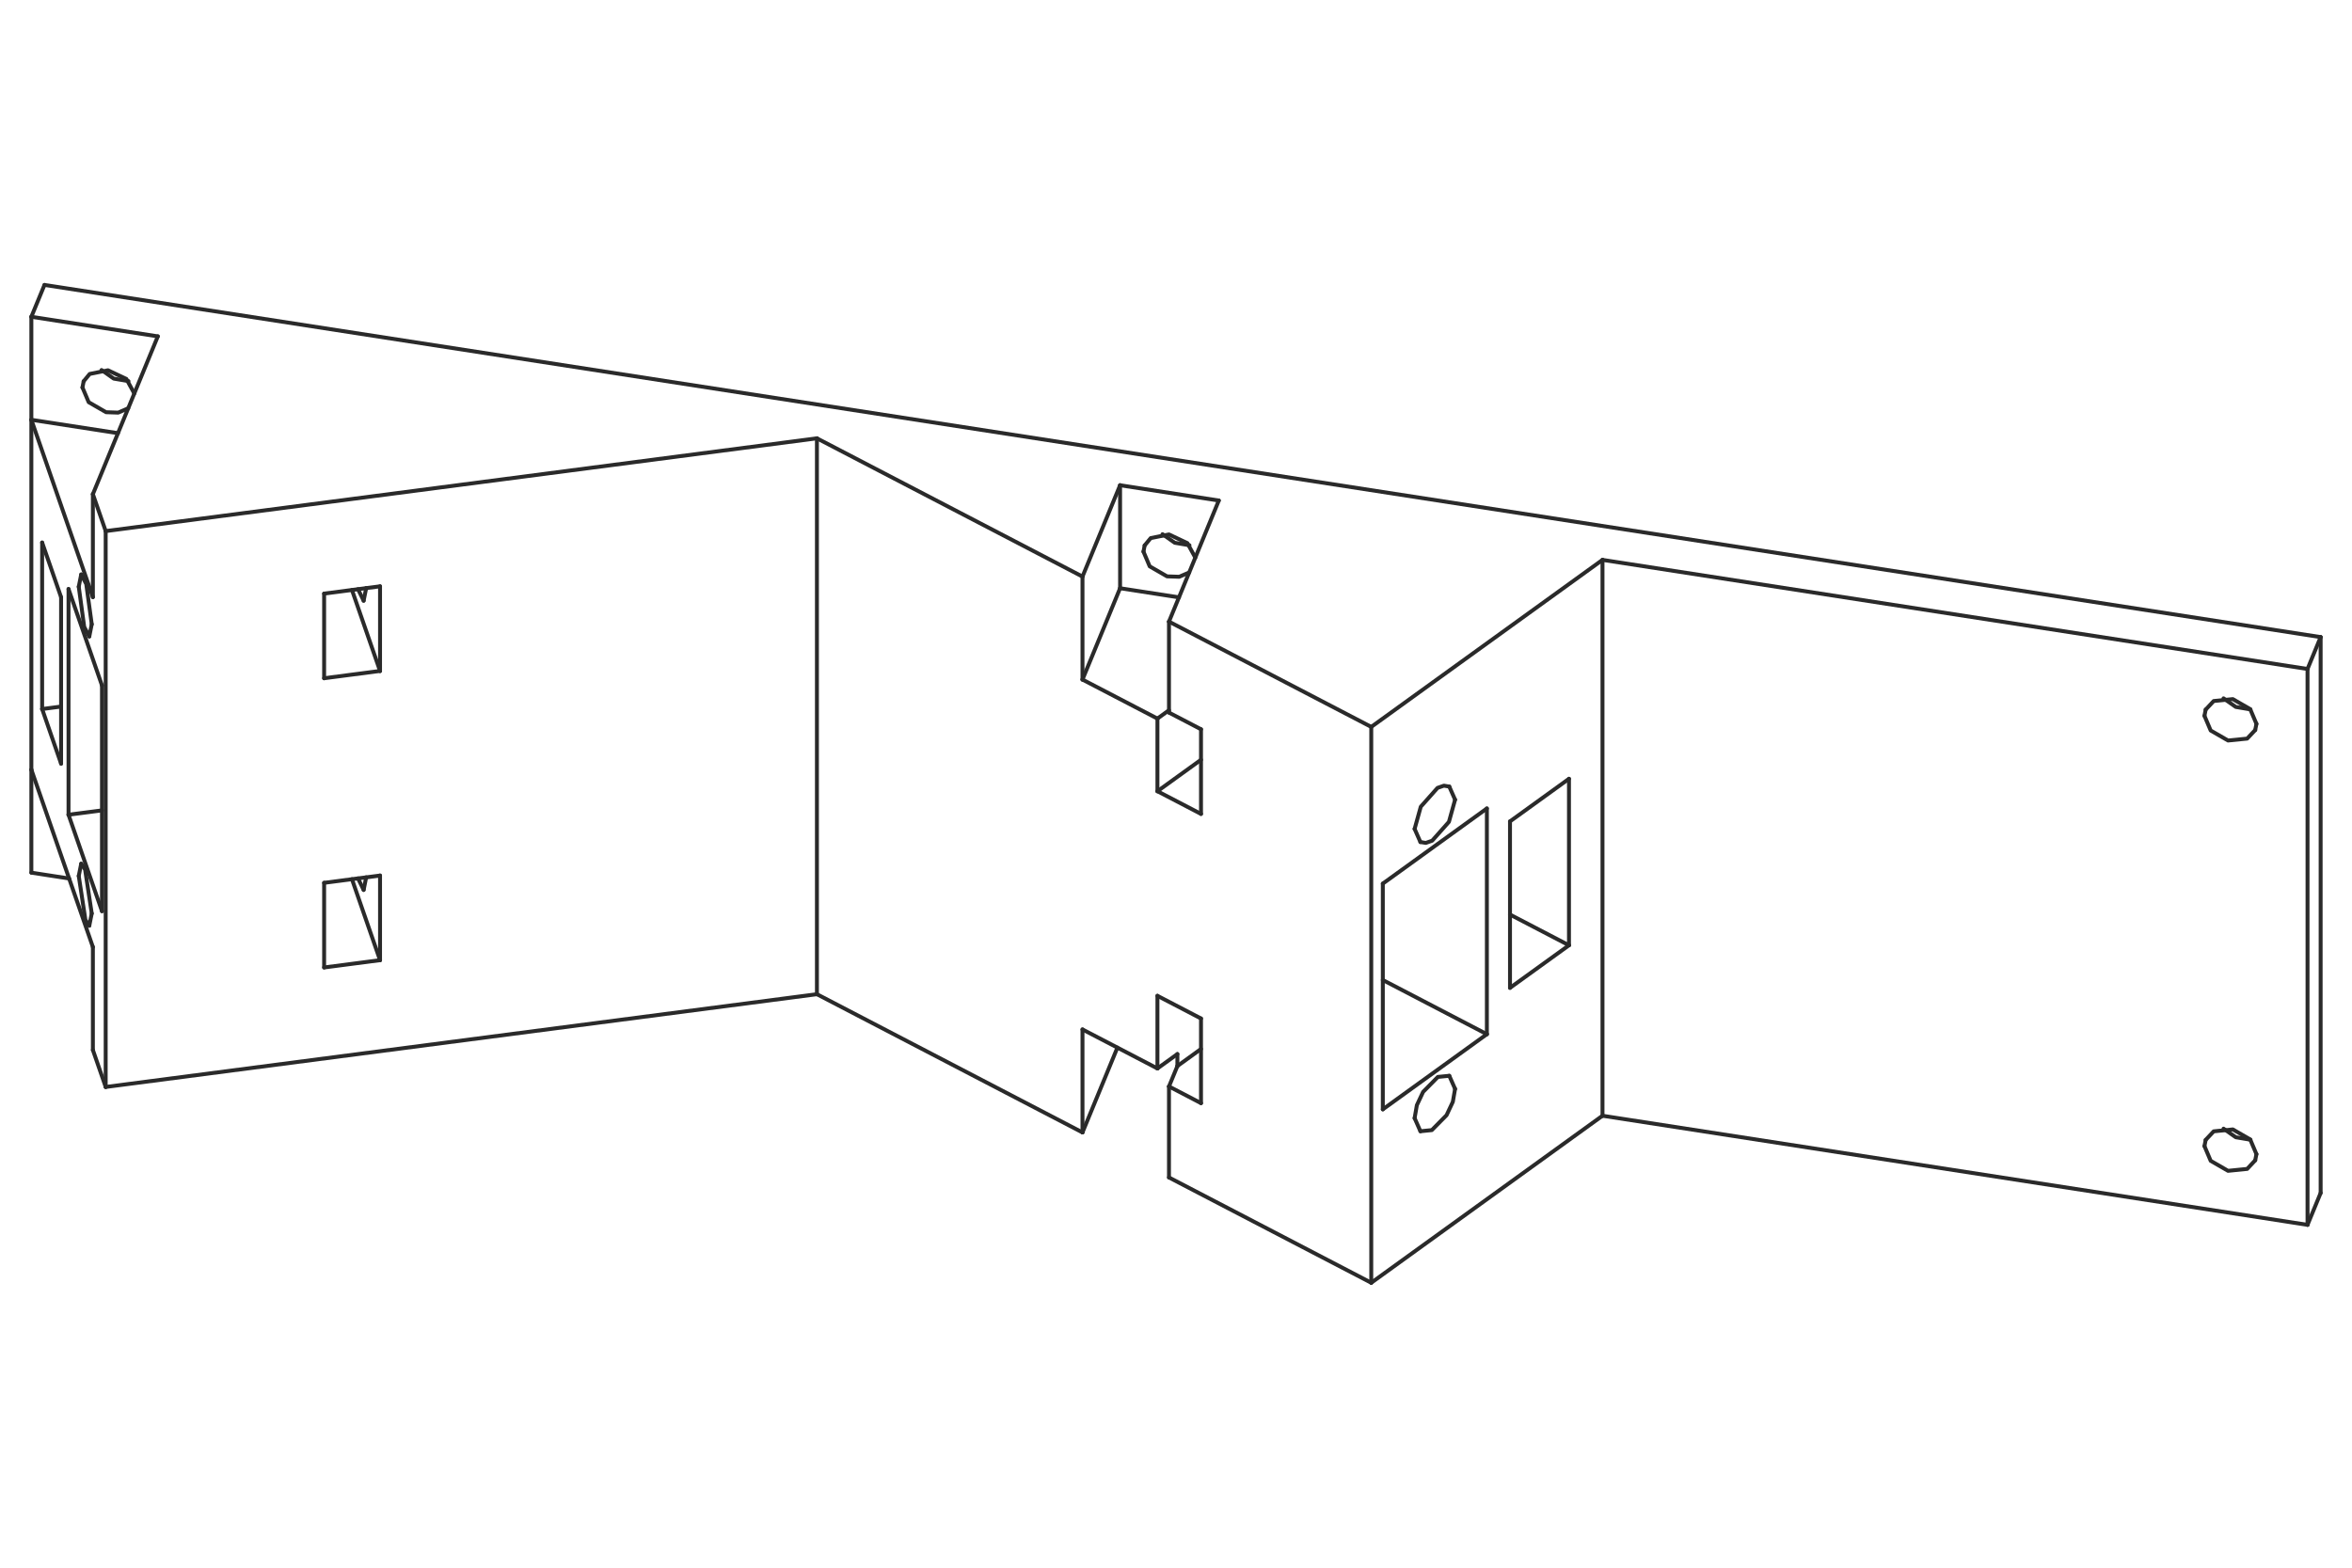
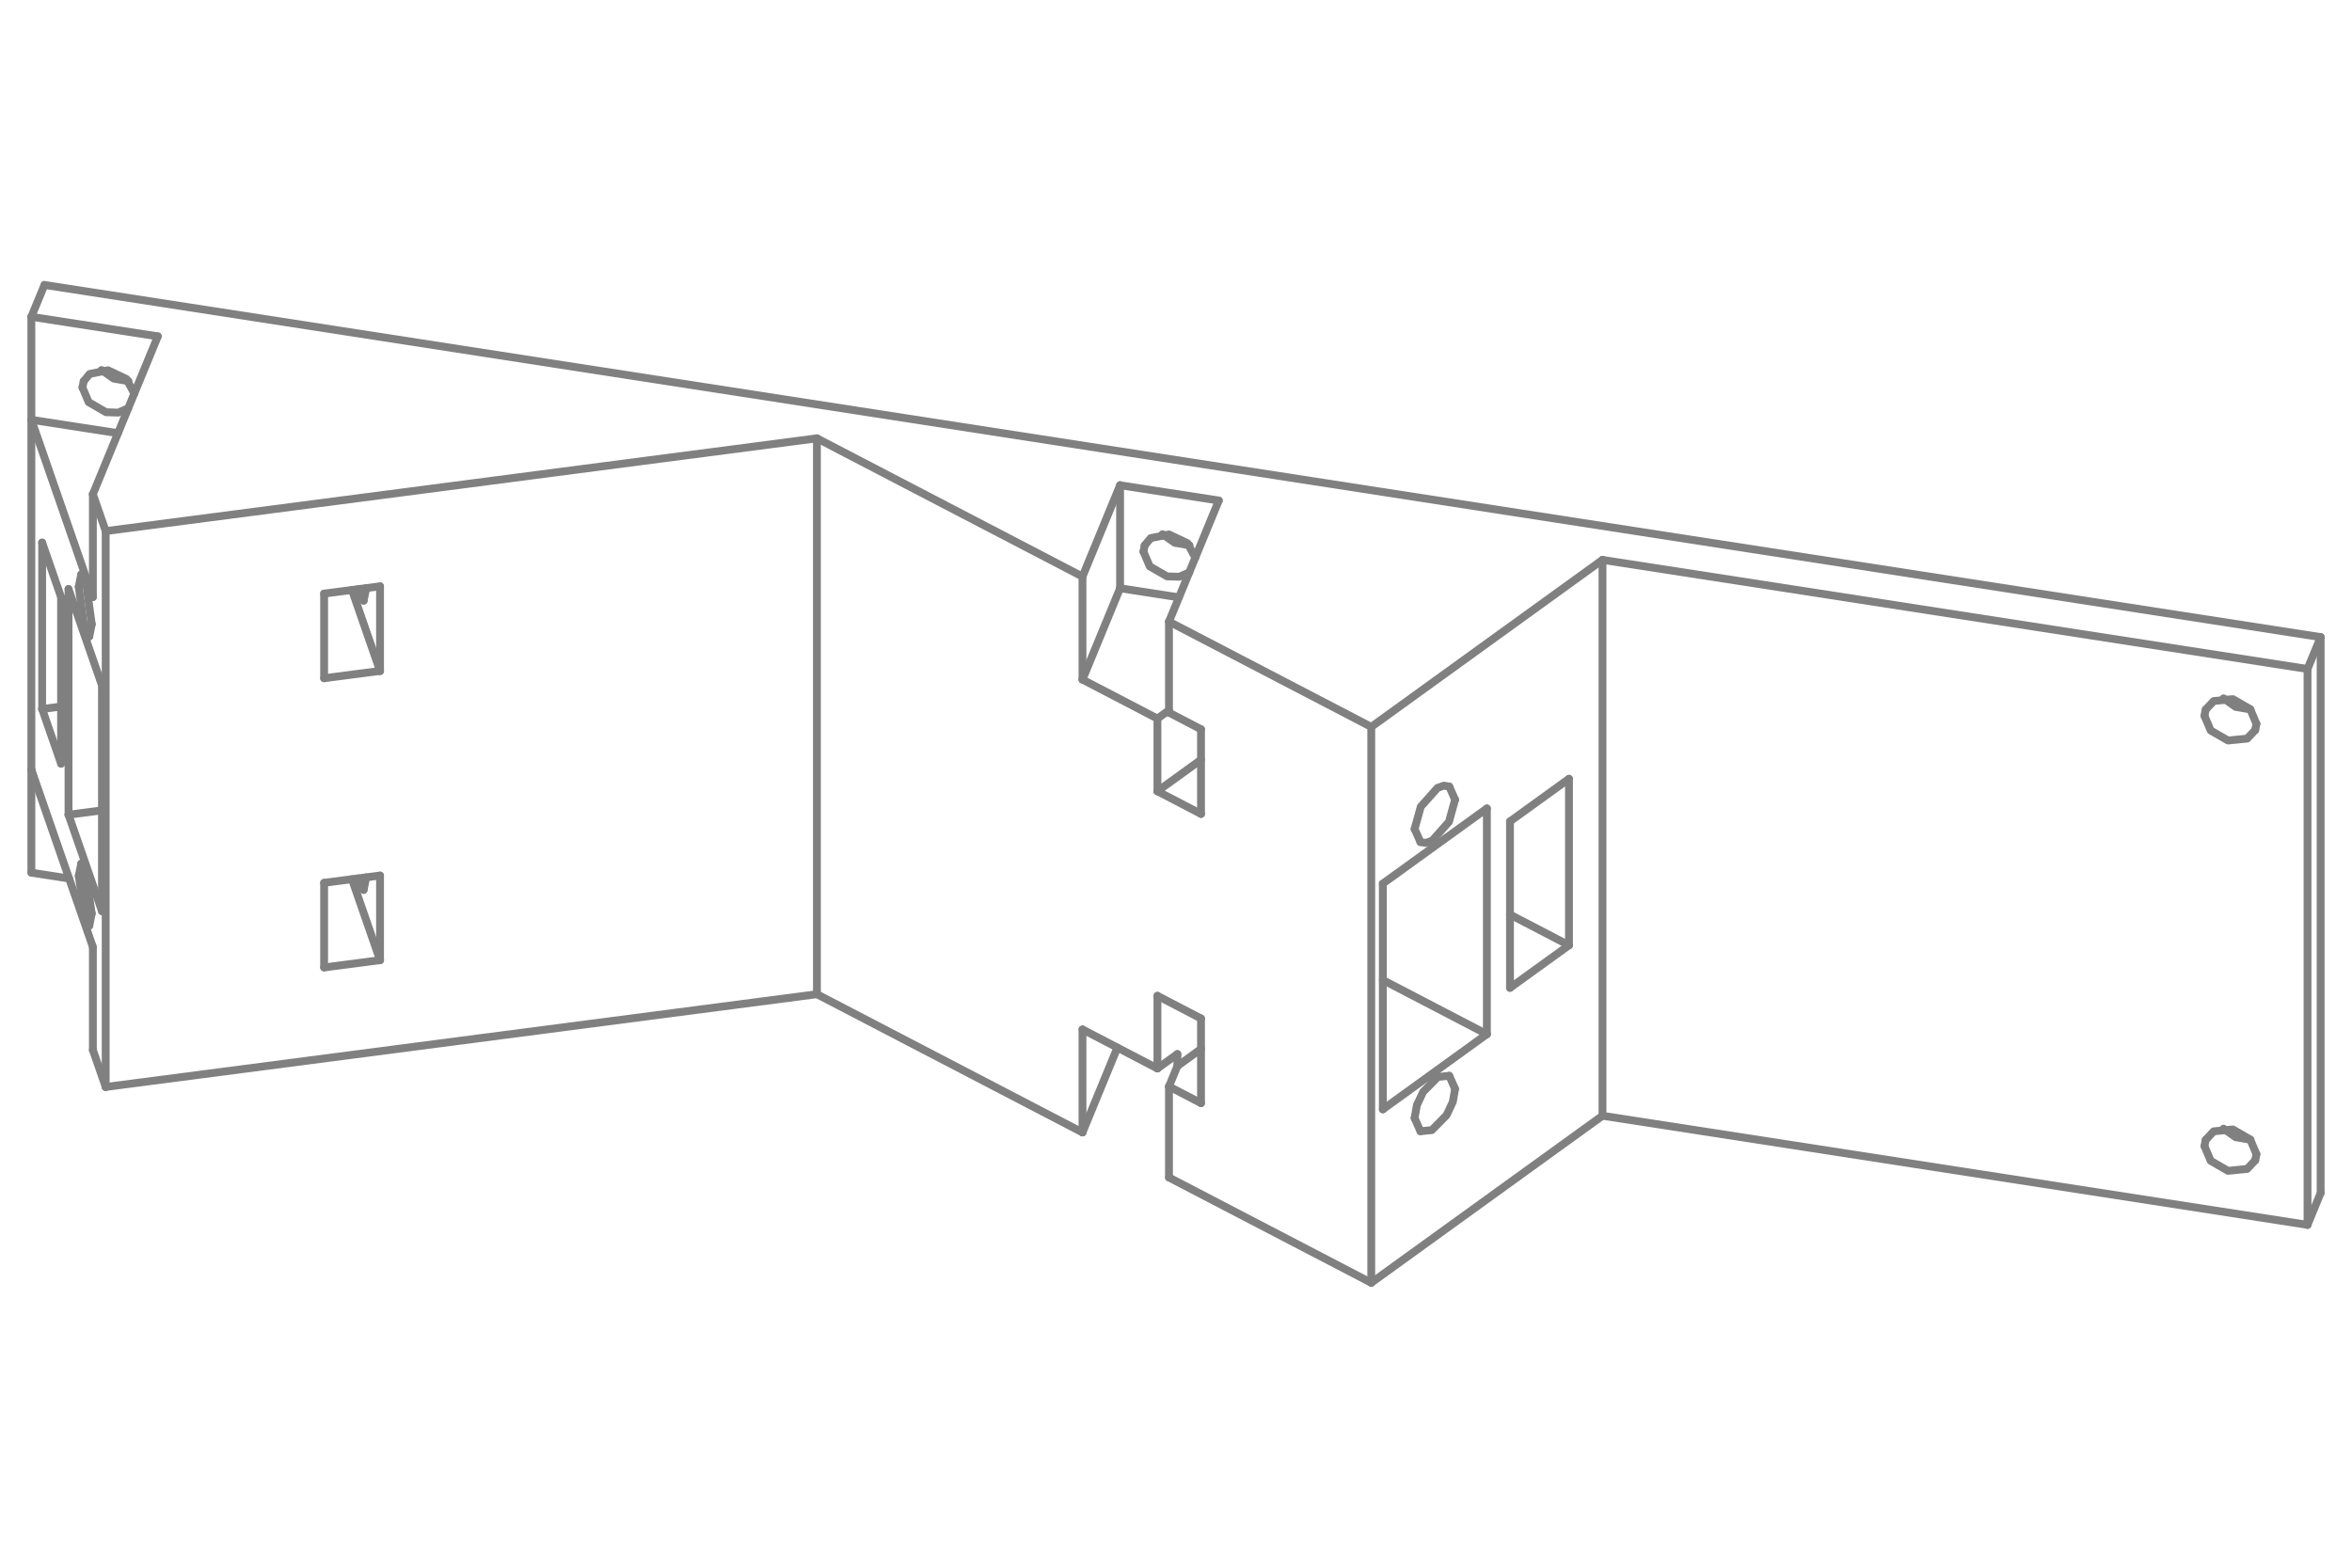
<svg xmlns="http://www.w3.org/2000/svg" width="1200" height="800" viewBox="0 0 1200 800" style="background: #ffffff;">
-   <path d="M 1124.72,365.28 L 1127.90,372.78 L 1136.76,377.89 L 1146.52,376.91 L 1150.62,372.53" fill="none" stroke="#2a2a2a" stroke-width="2.0" stroke-linecap="round" stroke-linejoin="round" />
-   <path d="M 1150.62,372.53 L 1151.24,369.38" fill="none" stroke="#2a2a2a" stroke-width="2.0" stroke-linecap="round" stroke-linejoin="round" />
-   <path d="M 1148.19,362.02 L 1140.69,360.75 L 1134.46,356.37" fill="none" stroke="#2a2a2a" stroke-width="2.0" stroke-linecap="round" stroke-linejoin="round" />
-   <path d="M 1124.72,584.86 L 1127.90,592.37 L 1136.76,597.48 L 1146.52,596.50 L 1150.62,592.11" fill="none" stroke="#2a2a2a" stroke-width="2.0" stroke-linecap="round" stroke-linejoin="round" />
-   <path d="M 1150.62,592.11 L 1151.24,588.96" fill="none" stroke="#2a2a2a" stroke-width="2.0" stroke-linecap="round" stroke-linejoin="round" />
-   <path d="M 1148.19,581.61 L 1140.69,580.34 L 1134.46,575.96" fill="none" stroke="#2a2a2a" stroke-width="2.0" stroke-linecap="round" stroke-linejoin="round" />
-   <path d="M 583.40,281.50 L 586.58,289.01 L 595.43,294.12 L 601.65,294.33 L 606.74,292.13" fill="none" stroke="#2a2a2a" stroke-width="2.0" stroke-linecap="round" stroke-linejoin="round" />
-   <path d="M 606.87,278.25 L 599.36,276.98 L 593.13,272.60" fill="none" stroke="#2a2a2a" stroke-width="2.0" stroke-linecap="round" stroke-linejoin="round" />
-   <path d="M 42.07,197.73 L 45.25,205.24 L 54.11,210.35 L 60.32,210.56 L 65.41,208.35" fill="none" stroke="#2a2a2a" stroke-width="2.0" stroke-linecap="round" stroke-linejoin="round" />
-   <path d="M 65.54,194.48 L 58.04,193.21 L 51.81,188.83" fill="none" stroke="#2a2a2a" stroke-width="2.0" stroke-linecap="round" stroke-linejoin="round" />
-   <path d="M 186.79,300.29 L 185.53,306.54" fill="none" stroke="#2a2a2a" stroke-width="2.0" stroke-linecap="round" stroke-linejoin="round" />
-   <path d="M 185.53,306.54 L 182.67,300.66" fill="none" stroke="#2a2a2a" stroke-width="2.0" stroke-linecap="round" stroke-linejoin="round" />
-   <path d="M 186.79,447.88 L 185.53,454.13" fill="none" stroke="#2a2a2a" stroke-width="2.0" stroke-linecap="round" stroke-linejoin="round" />
-   <path d="M 185.53,454.13 L 182.67,448.25" fill="none" stroke="#2a2a2a" stroke-width="2.0" stroke-linecap="round" stroke-linejoin="round" />
-   <path d="M 40.18,299.41 L 42.97,319.92 L 45.56,324.80" fill="none" stroke="#2a2a2a" stroke-width="2.0" stroke-linecap="round" stroke-linejoin="round" />
-   <path d="M 45.56,324.80 L 46.81,318.55" fill="none" stroke="#2a2a2a" stroke-width="2.0" stroke-linecap="round" stroke-linejoin="round" />
-   <path d="M 46.81,466.14 L 45.56,472.39" fill="none" stroke="#2a2a2a" stroke-width="2.0" stroke-linecap="round" stroke-linejoin="round" />
-   <path d="M 45.56,472.39 L 43.58,469.42 L 40.18,447.00" fill="none" stroke="#2a2a2a" stroke-width="2.0" stroke-linecap="round" stroke-linejoin="round" />
-   <path d="M 721.74,423.00 L 724.88,411.68 L 733.43,402.07 L 736.68,400.93 L 739.43,401.39" fill="none" stroke="#2a2a2a" stroke-width="2.0" stroke-linecap="round" stroke-linejoin="round" />
-   <path d="M 739.43,401.39 L 742.39,408.08" fill="none" stroke="#2a2a2a" stroke-width="2.0" stroke-linecap="round" stroke-linejoin="round" />
-   <path d="M 742.39,555.67 L 739.43,548.98" fill="none" stroke="#2a2a2a" stroke-width="2.0" stroke-linecap="round" stroke-linejoin="round" />
-   <path d="M 739.43,548.98 L 733.61,549.56 L 726.08,557.19 L 722.89,563.98 L 721.74,570.59" fill="none" stroke="#2a2a2a" stroke-width="2.0" stroke-linecap="round" stroke-linejoin="round" />
-   <path d="M 1184.00,325.11 L 22.69,145.40" fill="none" stroke="#2a2a2a" stroke-width="2.0" stroke-linecap="round" stroke-linejoin="round" />
-   <path d="M 1184.00,325.11 L 1184.00,608.78" fill="none" stroke="#2a2a2a" stroke-width="2.0" stroke-linecap="round" stroke-linejoin="round" />
-   <path d="M 16.00,445.32 L 16.00,392.76" fill="none" stroke="#2a2a2a" stroke-width="2.0" stroke-linecap="round" stroke-linejoin="round" />
-   <path d="M 16.00,214.22 L 16.00,392.76" fill="none" stroke="#2a2a2a" stroke-width="2.0" stroke-linecap="round" stroke-linejoin="round" />
-   <path d="M 16.00,161.66 L 16.00,214.22" fill="none" stroke="#2a2a2a" stroke-width="2.0" stroke-linecap="round" stroke-linejoin="round" />
-   <path d="M 22.69,145.40 L 16.00,161.66" fill="none" stroke="#2a2a2a" stroke-width="2.0" stroke-linecap="round" stroke-linejoin="round" />
-   <path d="M 52.03,464.98 L 52.03,349.78" fill="none" stroke="#2a2a2a" stroke-width="2.0" stroke-linecap="round" stroke-linejoin="round" />
-   <path d="M 34.96,415.76 L 34.96,300.57" fill="none" stroke="#2a2a2a" stroke-width="2.0" stroke-linecap="round" stroke-linejoin="round" />
-   <path d="M 34.96,415.76 L 52.03,413.54" fill="none" stroke="#2a2a2a" stroke-width="2.0" stroke-linecap="round" stroke-linejoin="round" />
-   <path d="M 758.61,527.75 L 705.52,500.11" fill="none" stroke="#2a2a2a" stroke-width="2.0" stroke-linecap="round" stroke-linejoin="round" />
-   <path d="M 758.61,527.75 L 758.61,412.56" fill="none" stroke="#2a2a2a" stroke-width="2.0" stroke-linecap="round" stroke-linejoin="round" />
-   <path d="M 705.52,566.11 L 705.52,450.91" fill="none" stroke="#2a2a2a" stroke-width="2.0" stroke-linecap="round" stroke-linejoin="round" />
-   <path d="M 21.50,361.82 L 31.17,360.56" fill="none" stroke="#2a2a2a" stroke-width="2.0" stroke-linecap="round" stroke-linejoin="round" />
-   <path d="M 31.17,389.71 L 21.50,361.82" fill="none" stroke="#2a2a2a" stroke-width="2.0" stroke-linecap="round" stroke-linejoin="round" />
-   <path d="M 31.17,304.76 L 21.50,276.87" fill="none" stroke="#2a2a2a" stroke-width="2.0" stroke-linecap="round" stroke-linejoin="round" />
-   <path d="M 800.50,482.38 L 770.41,504.11" fill="none" stroke="#2a2a2a" stroke-width="2.0" stroke-linecap="round" stroke-linejoin="round" />
-   <path d="M 800.50,482.38 L 770.41,466.71" fill="none" stroke="#2a2a2a" stroke-width="2.0" stroke-linecap="round" stroke-linejoin="round" />
-   <path d="M 800.50,397.42 L 770.41,419.16" fill="none" stroke="#2a2a2a" stroke-width="2.0" stroke-linecap="round" stroke-linejoin="round" />
-   <path d="M 596.42,554.43 L 600.71,544.01" fill="none" stroke="#2a2a2a" stroke-width="2.0" stroke-linecap="round" stroke-linejoin="round" />
-   <path d="M 612.76,562.94 L 596.42,554.43" fill="none" stroke="#2a2a2a" stroke-width="2.0" stroke-linecap="round" stroke-linejoin="round" />
-   <path d="M 612.76,535.30 L 600.71,544.01" fill="none" stroke="#2a2a2a" stroke-width="2.0" stroke-linecap="round" stroke-linejoin="round" />
-   <path d="M 52.03,464.98 L 34.96,415.76" fill="none" stroke="#2a2a2a" stroke-width="2.0" stroke-linecap="round" stroke-linejoin="round" />
-   <path d="M 52.03,349.78 L 34.96,300.57" fill="none" stroke="#2a2a2a" stroke-width="2.0" stroke-linecap="round" stroke-linejoin="round" />
-   <path d="M 31.17,389.71 L 31.17,304.76" fill="none" stroke="#2a2a2a" stroke-width="2.0" stroke-linecap="round" stroke-linejoin="round" />
-   <path d="M 21.50,361.82 L 21.50,276.87" fill="none" stroke="#2a2a2a" stroke-width="2.0" stroke-linecap="round" stroke-linejoin="round" />
-   <path d="M 40.18,447.00 L 41.43,440.75" fill="none" stroke="#2a2a2a" stroke-width="2.0" stroke-linecap="round" stroke-linejoin="round" />
-   <path d="M 41.43,440.75 L 43.41,443.72 L 46.81,466.14" fill="none" stroke="#2a2a2a" stroke-width="2.0" stroke-linecap="round" stroke-linejoin="round" />
-   <path d="M 46.81,318.55 L 44.01,298.04 L 41.43,293.16" fill="none" stroke="#2a2a2a" stroke-width="2.0" stroke-linecap="round" stroke-linejoin="round" />
-   <path d="M 41.43,293.16 L 40.18,299.41" fill="none" stroke="#2a2a2a" stroke-width="2.0" stroke-linecap="round" stroke-linejoin="round" />
-   <path d="M 47.39,535.83 L 47.39,483.27" fill="none" stroke="#2a2a2a" stroke-width="2.0" stroke-linecap="round" stroke-linejoin="round" />
-   <path d="M 53.92,554.68 L 47.39,535.83" fill="none" stroke="#2a2a2a" stroke-width="2.0" stroke-linecap="round" stroke-linejoin="round" />
-   <path d="M 53.92,271.02 L 53.92,554.68" fill="none" stroke="#2a2a2a" stroke-width="2.0" stroke-linecap="round" stroke-linejoin="round" />
-   <path d="M 53.92,271.02 L 47.39,252.17" fill="none" stroke="#2a2a2a" stroke-width="2.0" stroke-linecap="round" stroke-linejoin="round" />
-   <path d="M 47.39,252.17 L 47.39,304.72" fill="none" stroke="#2a2a2a" stroke-width="2.0" stroke-linecap="round" stroke-linejoin="round" />
-   <path d="M 16.00,214.22 L 47.39,304.72" fill="none" stroke="#2a2a2a" stroke-width="2.0" stroke-linecap="round" stroke-linejoin="round" />
-   <path d="M 16.00,392.76 L 47.39,483.27" fill="none" stroke="#2a2a2a" stroke-width="2.0" stroke-linecap="round" stroke-linejoin="round" />
-   <path d="M 16.00,445.32 L 35.26,448.30" fill="none" stroke="#2a2a2a" stroke-width="2.0" stroke-linecap="round" stroke-linejoin="round" />
-   <path d="M 1184.00,608.78 L 1177.31,625.04" fill="none" stroke="#2a2a2a" stroke-width="2.0" stroke-linecap="round" stroke-linejoin="round" />
-   <path d="M 1177.31,625.04 L 817.60,569.37" fill="none" stroke="#2a2a2a" stroke-width="2.0" stroke-linecap="round" stroke-linejoin="round" />
-   <path d="M 817.60,569.37 L 699.62,654.60" fill="none" stroke="#2a2a2a" stroke-width="2.0" stroke-linecap="round" stroke-linejoin="round" />
-   <path d="M 699.62,654.60 L 596.42,600.87" fill="none" stroke="#2a2a2a" stroke-width="2.0" stroke-linecap="round" stroke-linejoin="round" />
-   <path d="M 552.29,577.89 L 570.10,534.61" fill="none" stroke="#2a2a2a" stroke-width="2.0" stroke-linecap="round" stroke-linejoin="round" />
-   <path d="M 552.29,577.89 L 416.80,507.35" fill="none" stroke="#2a2a2a" stroke-width="2.0" stroke-linecap="round" stroke-linejoin="round" />
-   <path d="M 416.80,507.35 L 53.92,554.68" fill="none" stroke="#2a2a2a" stroke-width="2.0" stroke-linecap="round" stroke-linejoin="round" />
-   <path d="M 721.74,570.59 L 724.70,577.28" fill="none" stroke="#2a2a2a" stroke-width="2.0" stroke-linecap="round" stroke-linejoin="round" />
-   <path d="M 724.70,577.28 L 730.52,576.70 L 738.05,569.07 L 741.24,562.27 L 742.39,555.67" fill="none" stroke="#2a2a2a" stroke-width="2.0" stroke-linecap="round" stroke-linejoin="round" />
-   <path d="M 742.39,408.08 L 739.25,419.40 L 730.71,429.01 L 727.45,430.14 L 724.70,429.69" fill="none" stroke="#2a2a2a" stroke-width="2.0" stroke-linecap="round" stroke-linejoin="round" />
-   <path d="M 724.70,429.69 L 721.74,423.00" fill="none" stroke="#2a2a2a" stroke-width="2.0" stroke-linecap="round" stroke-linejoin="round" />
-   <path d="M 590.53,545.24 L 590.53,508.17" fill="none" stroke="#2a2a2a" stroke-width="2.0" stroke-linecap="round" stroke-linejoin="round" />
-   <path d="M 590.53,545.24 L 600.71,537.89" fill="none" stroke="#2a2a2a" stroke-width="2.0" stroke-linecap="round" stroke-linejoin="round" />
-   <path d="M 600.71,544.01 L 600.71,537.89" fill="none" stroke="#2a2a2a" stroke-width="2.0" stroke-linecap="round" stroke-linejoin="round" />
-   <path d="M 612.76,519.74 L 590.53,508.17" fill="none" stroke="#2a2a2a" stroke-width="2.0" stroke-linecap="round" stroke-linejoin="round" />
-   <path d="M 612.76,562.94 L 612.76,519.74" fill="none" stroke="#2a2a2a" stroke-width="2.0" stroke-linecap="round" stroke-linejoin="round" />
-   <path d="M 612.76,415.35 L 612.76,372.15" fill="none" stroke="#2a2a2a" stroke-width="2.0" stroke-linecap="round" stroke-linejoin="round" />
-   <path d="M 612.76,387.71 L 590.53,403.77" fill="none" stroke="#2a2a2a" stroke-width="2.0" stroke-linecap="round" stroke-linejoin="round" />
-   <path d="M 612.76,415.35 L 590.53,403.77" fill="none" stroke="#2a2a2a" stroke-width="2.0" stroke-linecap="round" stroke-linejoin="round" />
-   <path d="M 590.53,366.70 L 596.42,362.44" fill="none" stroke="#2a2a2a" stroke-width="2.0" stroke-linecap="round" stroke-linejoin="round" />
-   <path d="M 590.53,403.77 L 590.53,366.70" fill="none" stroke="#2a2a2a" stroke-width="2.0" stroke-linecap="round" stroke-linejoin="round" />
-   <path d="M 612.76,372.15 L 596.42,363.64" fill="none" stroke="#2a2a2a" stroke-width="2.0" stroke-linecap="round" stroke-linejoin="round" />
-   <path d="M 416.80,223.68 L 416.80,507.35" fill="none" stroke="#2a2a2a" stroke-width="2.0" stroke-linecap="round" stroke-linejoin="round" />
-   <path d="M 416.80,223.68 L 53.92,271.02" fill="none" stroke="#2a2a2a" stroke-width="2.0" stroke-linecap="round" stroke-linejoin="round" />
-   <path d="M 193.90,489.98 L 193.90,446.79" fill="none" stroke="#2a2a2a" stroke-width="2.0" stroke-linecap="round" stroke-linejoin="round" />
-   <path d="M 165.37,493.70 L 193.90,489.98" fill="none" stroke="#2a2a2a" stroke-width="2.0" stroke-linecap="round" stroke-linejoin="round" />
-   <path d="M 165.37,493.70 L 165.37,450.51" fill="none" stroke="#2a2a2a" stroke-width="2.0" stroke-linecap="round" stroke-linejoin="round" />
-   <path d="M 165.37,450.51 L 193.90,446.79" fill="none" stroke="#2a2a2a" stroke-width="2.0" stroke-linecap="round" stroke-linejoin="round" />
-   <path d="M 165.37,346.11 L 165.37,302.92" fill="none" stroke="#2a2a2a" stroke-width="2.0" stroke-linecap="round" stroke-linejoin="round" />
-   <path d="M 165.37,302.92 L 193.90,299.20" fill="none" stroke="#2a2a2a" stroke-width="2.0" stroke-linecap="round" stroke-linejoin="round" />
-   <path d="M 193.90,342.39 L 193.90,299.20" fill="none" stroke="#2a2a2a" stroke-width="2.0" stroke-linecap="round" stroke-linejoin="round" />
-   <path d="M 165.37,346.11 L 193.90,342.39" fill="none" stroke="#2a2a2a" stroke-width="2.0" stroke-linecap="round" stroke-linejoin="round" />
-   <path d="M 16.00,161.66 L 80.52,171.64" fill="none" stroke="#2a2a2a" stroke-width="2.0" stroke-linecap="round" stroke-linejoin="round" />
-   <path d="M 47.39,252.17 L 80.52,171.64" fill="none" stroke="#2a2a2a" stroke-width="2.0" stroke-linecap="round" stroke-linejoin="round" />
-   <path d="M 552.29,294.23 L 416.80,223.68" fill="none" stroke="#2a2a2a" stroke-width="2.0" stroke-linecap="round" stroke-linejoin="round" />
-   <path d="M 552.29,294.23 L 571.47,247.62" fill="none" stroke="#2a2a2a" stroke-width="2.0" stroke-linecap="round" stroke-linejoin="round" />
-   <path d="M 621.84,255.42 L 571.47,247.62" fill="none" stroke="#2a2a2a" stroke-width="2.0" stroke-linecap="round" stroke-linejoin="round" />
-   <path d="M 596.42,317.21 L 621.84,255.42" fill="none" stroke="#2a2a2a" stroke-width="2.0" stroke-linecap="round" stroke-linejoin="round" />
-   <path d="M 699.62,370.94 L 596.42,317.21" fill="none" stroke="#2a2a2a" stroke-width="2.0" stroke-linecap="round" stroke-linejoin="round" />
-   <path d="M 817.60,285.71 L 699.62,370.94" fill="none" stroke="#2a2a2a" stroke-width="2.0" stroke-linecap="round" stroke-linejoin="round" />
-   <path d="M 1177.31,341.38 L 817.60,285.71" fill="none" stroke="#2a2a2a" stroke-width="2.0" stroke-linecap="round" stroke-linejoin="round" />
-   <path d="M 1184.00,325.11 L 1177.31,341.38" fill="none" stroke="#2a2a2a" stroke-width="2.0" stroke-linecap="round" stroke-linejoin="round" />
-   <path d="M 596.42,317.21 L 596.42,363.64" fill="none" stroke="#2a2a2a" stroke-width="2.0" stroke-linecap="round" stroke-linejoin="round" />
-   <path d="M 552.29,346.79 L 590.53,366.70" fill="none" stroke="#2a2a2a" stroke-width="2.0" stroke-linecap="round" stroke-linejoin="round" />
-   <path d="M 552.29,294.23 L 552.29,346.79" fill="none" stroke="#2a2a2a" stroke-width="2.0" stroke-linecap="round" stroke-linejoin="round" />
-   <path d="M 552.29,577.89 L 552.29,525.33" fill="none" stroke="#2a2a2a" stroke-width="2.0" stroke-linecap="round" stroke-linejoin="round" />
-   <path d="M 552.29,525.33 L 590.53,545.24" fill="none" stroke="#2a2a2a" stroke-width="2.0" stroke-linecap="round" stroke-linejoin="round" />
-   <path d="M 596.42,600.87 L 596.42,554.43" fill="none" stroke="#2a2a2a" stroke-width="2.0" stroke-linecap="round" stroke-linejoin="round" />
-   <path d="M 699.62,370.94 L 699.62,654.60" fill="none" stroke="#2a2a2a" stroke-width="2.0" stroke-linecap="round" stroke-linejoin="round" />
-   <path d="M 1177.31,341.38 L 1177.31,625.04" fill="none" stroke="#2a2a2a" stroke-width="2.0" stroke-linecap="round" stroke-linejoin="round" />
-   <path d="M 800.50,482.38 L 800.50,397.42" fill="none" stroke="#2a2a2a" stroke-width="2.0" stroke-linecap="round" stroke-linejoin="round" />
-   <path d="M 770.41,504.11 L 770.41,419.16" fill="none" stroke="#2a2a2a" stroke-width="2.0" stroke-linecap="round" stroke-linejoin="round" />
-   <path d="M 758.61,527.75 L 705.52,566.11" fill="none" stroke="#2a2a2a" stroke-width="2.0" stroke-linecap="round" stroke-linejoin="round" />
-   <path d="M 758.61,412.56 L 705.52,450.91" fill="none" stroke="#2a2a2a" stroke-width="2.0" stroke-linecap="round" stroke-linejoin="round" />
-   <path d="M 817.60,285.71 L 817.60,569.37" fill="none" stroke="#2a2a2a" stroke-width="2.0" stroke-linecap="round" stroke-linejoin="round" />
-   <path d="M 1151.24,369.38 L 1148.06,361.87 L 1139.20,356.76 L 1129.44,357.74 L 1125.34,362.13" fill="none" stroke="#2a2a2a" stroke-width="2.0" stroke-linecap="round" stroke-linejoin="round" />
-   <path d="M 1125.34,362.13 L 1124.72,365.28" fill="none" stroke="#2a2a2a" stroke-width="2.0" stroke-linecap="round" stroke-linejoin="round" />
-   <path d="M 1151.24,588.96 L 1148.06,581.46 L 1139.20,576.35 L 1129.44,577.33 L 1125.34,581.71" fill="none" stroke="#2a2a2a" stroke-width="2.0" stroke-linecap="round" stroke-linejoin="round" />
-   <path d="M 1125.34,581.71 L 1124.72,584.86" fill="none" stroke="#2a2a2a" stroke-width="2.0" stroke-linecap="round" stroke-linejoin="round" />
-   <path d="M 179.57,301.07 L 193.90,342.39" fill="none" stroke="#2a2a2a" stroke-width="2.0" stroke-linecap="round" stroke-linejoin="round" />
-   <path d="M 186.79,300.12 L 186.79,300.29" fill="none" stroke="#2a2a2a" stroke-width="2.0" stroke-linecap="round" stroke-linejoin="round" />
-   <path d="M 179.57,448.66 L 193.90,489.98" fill="none" stroke="#2a2a2a" stroke-width="2.0" stroke-linecap="round" stroke-linejoin="round" />
-   <path d="M 186.79,447.71 L 186.79,447.88" fill="none" stroke="#2a2a2a" stroke-width="2.0" stroke-linecap="round" stroke-linejoin="round" />
-   <path d="M 552.29,346.79 L 571.47,300.18" fill="none" stroke="#2a2a2a" stroke-width="2.0" stroke-linecap="round" stroke-linejoin="round" />
-   <path d="M 571.47,247.62 L 571.47,300.18" fill="none" stroke="#2a2a2a" stroke-width="2.0" stroke-linecap="round" stroke-linejoin="round" />
-   <path d="M 571.47,300.18 L 601.51,304.83" fill="none" stroke="#2a2a2a" stroke-width="2.0" stroke-linecap="round" stroke-linejoin="round" />
-   <path d="M 609.85,284.56 L 605.79,277.15 L 596.41,272.72 L 587.09,274.60 L 584.01,278.35" fill="none" stroke="#2a2a2a" stroke-width="2.0" stroke-linecap="round" stroke-linejoin="round" />
-   <path d="M 584.01,278.35 L 583.40,281.50" fill="none" stroke="#2a2a2a" stroke-width="2.0" stroke-linecap="round" stroke-linejoin="round" />
-   <path d="M 16.00,214.22 L 60.19,221.05" fill="none" stroke="#2a2a2a" stroke-width="2.0" stroke-linecap="round" stroke-linejoin="round" />
-   <path d="M 68.52,200.79 L 64.47,193.37 L 55.08,188.95 L 45.76,190.83 L 42.68,194.58" fill="none" stroke="#2a2a2a" stroke-width="2.0" stroke-linecap="round" stroke-linejoin="round" />
-   <path d="M 42.68,194.58 L 42.07,197.73" fill="none" stroke="#2a2a2a" stroke-width="2.0" stroke-linecap="round" stroke-linejoin="round" />
+   <path d="M 1124.72,365.28 L 1127.90,372.78 L 1136.76,377.89 L 1146.52,376.91 L 1150.62,372.53" fill="none" stroke="#808080" stroke-width="4.0" stroke-linecap="round" stroke-linejoin="round" />
+   <path d="M 1150.62,372.53 L 1151.24,369.38" fill="none" stroke="#808080" stroke-width="4.0" stroke-linecap="round" stroke-linejoin="round" />
+   <path d="M 1148.19,362.02 L 1140.69,360.75 L 1134.46,356.37" fill="none" stroke="#808080" stroke-width="4.0" stroke-linecap="round" stroke-linejoin="round" />
+   <path d="M 1124.72,584.86 L 1127.90,592.37 L 1136.76,597.48 L 1146.52,596.50 L 1150.62,592.11" fill="none" stroke="#808080" stroke-width="4.0" stroke-linecap="round" stroke-linejoin="round" />
+   <path d="M 1150.62,592.11 L 1151.24,588.96" fill="none" stroke="#808080" stroke-width="4.0" stroke-linecap="round" stroke-linejoin="round" />
+   <path d="M 1148.19,581.61 L 1140.69,580.34 L 1134.46,575.96" fill="none" stroke="#808080" stroke-width="4.0" stroke-linecap="round" stroke-linejoin="round" />
+   <path d="M 583.40,281.50 L 586.58,289.01 L 595.43,294.12 L 601.65,294.33 L 606.74,292.13" fill="none" stroke="#808080" stroke-width="4.0" stroke-linecap="round" stroke-linejoin="round" />
+   <path d="M 606.87,278.25 L 599.36,276.98 L 593.13,272.60" fill="none" stroke="#808080" stroke-width="4.0" stroke-linecap="round" stroke-linejoin="round" />
+   <path d="M 42.07,197.73 L 45.25,205.24 L 54.11,210.35 L 60.32,210.56 L 65.41,208.35" fill="none" stroke="#808080" stroke-width="4.0" stroke-linecap="round" stroke-linejoin="round" />
+   <path d="M 65.54,194.48 L 58.04,193.21 L 51.81,188.83" fill="none" stroke="#808080" stroke-width="4.0" stroke-linecap="round" stroke-linejoin="round" />
+   <path d="M 186.79,300.29 L 185.53,306.54" fill="none" stroke="#808080" stroke-width="4.0" stroke-linecap="round" stroke-linejoin="round" />
+   <path d="M 185.53,306.54 L 182.67,300.66" fill="none" stroke="#808080" stroke-width="4.0" stroke-linecap="round" stroke-linejoin="round" />
+   <path d="M 186.79,447.88 L 185.53,454.13" fill="none" stroke="#808080" stroke-width="4.0" stroke-linecap="round" stroke-linejoin="round" />
+   <path d="M 185.53,454.13 L 182.67,448.25" fill="none" stroke="#808080" stroke-width="4.0" stroke-linecap="round" stroke-linejoin="round" />
+   <path d="M 40.18,299.41 L 42.97,319.92 L 45.56,324.80" fill="none" stroke="#808080" stroke-width="4.0" stroke-linecap="round" stroke-linejoin="round" />
+   <path d="M 45.56,324.80 L 46.81,318.55" fill="none" stroke="#808080" stroke-width="4.0" stroke-linecap="round" stroke-linejoin="round" />
+   <path d="M 46.81,466.14 L 45.56,472.39" fill="none" stroke="#808080" stroke-width="4.0" stroke-linecap="round" stroke-linejoin="round" />
+   <path d="M 45.56,472.39 L 43.58,469.42 L 40.18,447.00" fill="none" stroke="#808080" stroke-width="4.0" stroke-linecap="round" stroke-linejoin="round" />
+   <path d="M 721.74,423.00 L 724.88,411.68 L 733.43,402.07 L 736.68,400.93 L 739.43,401.39" fill="none" stroke="#808080" stroke-width="4.0" stroke-linecap="round" stroke-linejoin="round" />
+   <path d="M 739.43,401.39 L 742.39,408.08" fill="none" stroke="#808080" stroke-width="4.0" stroke-linecap="round" stroke-linejoin="round" />
+   <path d="M 742.39,555.67 L 739.43,548.98" fill="none" stroke="#808080" stroke-width="4.0" stroke-linecap="round" stroke-linejoin="round" />
+   <path d="M 739.43,548.98 L 733.61,549.56 L 726.08,557.19 L 722.89,563.98 L 721.74,570.59" fill="none" stroke="#808080" stroke-width="4.0" stroke-linecap="round" stroke-linejoin="round" />
+   <path d="M 1184.00,325.11 L 22.69,145.40" fill="none" stroke="#808080" stroke-width="4.0" stroke-linecap="round" stroke-linejoin="round" />
+   <path d="M 1184.00,325.11 L 1184.00,608.78" fill="none" stroke="#808080" stroke-width="4.0" stroke-linecap="round" stroke-linejoin="round" />
+   <path d="M 16.00,445.32 L 16.00,392.76" fill="none" stroke="#808080" stroke-width="4.0" stroke-linecap="round" stroke-linejoin="round" />
+   <path d="M 16.00,214.22 L 16.00,392.76" fill="none" stroke="#808080" stroke-width="4.0" stroke-linecap="round" stroke-linejoin="round" />
+   <path d="M 16.00,161.66 L 16.00,214.22" fill="none" stroke="#808080" stroke-width="4.0" stroke-linecap="round" stroke-linejoin="round" />
+   <path d="M 22.69,145.40 L 16.00,161.66" fill="none" stroke="#808080" stroke-width="4.0" stroke-linecap="round" stroke-linejoin="round" />
+   <path d="M 52.03,464.98 L 52.03,349.78" fill="none" stroke="#808080" stroke-width="4.0" stroke-linecap="round" stroke-linejoin="round" />
+   <path d="M 34.96,415.76 L 34.96,300.57" fill="none" stroke="#808080" stroke-width="4.0" stroke-linecap="round" stroke-linejoin="round" />
+   <path d="M 34.96,415.76 L 52.03,413.54" fill="none" stroke="#808080" stroke-width="4.0" stroke-linecap="round" stroke-linejoin="round" />
+   <path d="M 758.61,527.75 L 705.52,500.11" fill="none" stroke="#808080" stroke-width="4.0" stroke-linecap="round" stroke-linejoin="round" />
+   <path d="M 758.61,527.75 L 758.61,412.56" fill="none" stroke="#808080" stroke-width="4.0" stroke-linecap="round" stroke-linejoin="round" />
+   <path d="M 705.52,566.11 L 705.52,450.91" fill="none" stroke="#808080" stroke-width="4.0" stroke-linecap="round" stroke-linejoin="round" />
+   <path d="M 21.50,361.82 L 31.17,360.56" fill="none" stroke="#808080" stroke-width="4.0" stroke-linecap="round" stroke-linejoin="round" />
+   <path d="M 31.17,389.71 L 21.50,361.82" fill="none" stroke="#808080" stroke-width="4.0" stroke-linecap="round" stroke-linejoin="round" />
+   <path d="M 31.17,304.76 L 21.50,276.87" fill="none" stroke="#808080" stroke-width="4.0" stroke-linecap="round" stroke-linejoin="round" />
+   <path d="M 800.50,482.38 L 770.41,504.11" fill="none" stroke="#808080" stroke-width="4.0" stroke-linecap="round" stroke-linejoin="round" />
+   <path d="M 800.50,482.38 L 770.41,466.71" fill="none" stroke="#808080" stroke-width="4.0" stroke-linecap="round" stroke-linejoin="round" />
+   <path d="M 800.50,397.42 L 770.41,419.16" fill="none" stroke="#808080" stroke-width="4.0" stroke-linecap="round" stroke-linejoin="round" />
+   <path d="M 596.42,554.43 L 600.71,544.01" fill="none" stroke="#808080" stroke-width="4.0" stroke-linecap="round" stroke-linejoin="round" />
+   <path d="M 612.76,562.94 L 596.42,554.43" fill="none" stroke="#808080" stroke-width="4.0" stroke-linecap="round" stroke-linejoin="round" />
+   <path d="M 612.76,535.30 L 600.71,544.01" fill="none" stroke="#808080" stroke-width="4.0" stroke-linecap="round" stroke-linejoin="round" />
+   <path d="M 52.03,464.98 L 34.96,415.76" fill="none" stroke="#808080" stroke-width="4.0" stroke-linecap="round" stroke-linejoin="round" />
+   <path d="M 52.03,349.78 L 34.96,300.57" fill="none" stroke="#808080" stroke-width="4.0" stroke-linecap="round" stroke-linejoin="round" />
+   <path d="M 31.17,389.71 L 31.17,304.76" fill="none" stroke="#808080" stroke-width="4.0" stroke-linecap="round" stroke-linejoin="round" />
+   <path d="M 21.50,361.82 L 21.50,276.87" fill="none" stroke="#808080" stroke-width="4.0" stroke-linecap="round" stroke-linejoin="round" />
+   <path d="M 40.18,447.00 L 41.43,440.75" fill="none" stroke="#808080" stroke-width="4.0" stroke-linecap="round" stroke-linejoin="round" />
+   <path d="M 41.43,440.75 L 43.41,443.72 L 46.81,466.14" fill="none" stroke="#808080" stroke-width="4.0" stroke-linecap="round" stroke-linejoin="round" />
+   <path d="M 46.81,318.55 L 44.01,298.04 L 41.43,293.16" fill="none" stroke="#808080" stroke-width="4.0" stroke-linecap="round" stroke-linejoin="round" />
+   <path d="M 41.43,293.16 L 40.18,299.41" fill="none" stroke="#808080" stroke-width="4.0" stroke-linecap="round" stroke-linejoin="round" />
+   <path d="M 47.39,535.83 L 47.39,483.27" fill="none" stroke="#808080" stroke-width="4.0" stroke-linecap="round" stroke-linejoin="round" />
+   <path d="M 53.92,554.68 L 47.39,535.83" fill="none" stroke="#808080" stroke-width="4.0" stroke-linecap="round" stroke-linejoin="round" />
+   <path d="M 53.92,271.02 L 53.92,554.68" fill="none" stroke="#808080" stroke-width="4.0" stroke-linecap="round" stroke-linejoin="round" />
+   <path d="M 53.92,271.02 L 47.39,252.17" fill="none" stroke="#808080" stroke-width="4.0" stroke-linecap="round" stroke-linejoin="round" />
+   <path d="M 47.39,252.17 L 47.39,304.72" fill="none" stroke="#808080" stroke-width="4.0" stroke-linecap="round" stroke-linejoin="round" />
+   <path d="M 16.00,214.22 L 47.39,304.72" fill="none" stroke="#808080" stroke-width="4.0" stroke-linecap="round" stroke-linejoin="round" />
+   <path d="M 16.00,392.76 L 47.39,483.27" fill="none" stroke="#808080" stroke-width="4.0" stroke-linecap="round" stroke-linejoin="round" />
+   <path d="M 16.00,445.32 L 35.26,448.30" fill="none" stroke="#808080" stroke-width="4.0" stroke-linecap="round" stroke-linejoin="round" />
+   <path d="M 1184.00,608.78 L 1177.31,625.04" fill="none" stroke="#808080" stroke-width="4.0" stroke-linecap="round" stroke-linejoin="round" />
+   <path d="M 1177.31,625.04 L 817.60,569.37" fill="none" stroke="#808080" stroke-width="4.0" stroke-linecap="round" stroke-linejoin="round" />
+   <path d="M 817.60,569.37 L 699.62,654.60" fill="none" stroke="#808080" stroke-width="4.0" stroke-linecap="round" stroke-linejoin="round" />
+   <path d="M 699.62,654.60 L 596.42,600.87" fill="none" stroke="#808080" stroke-width="4.0" stroke-linecap="round" stroke-linejoin="round" />
+   <path d="M 552.29,577.89 L 570.10,534.61" fill="none" stroke="#808080" stroke-width="4.0" stroke-linecap="round" stroke-linejoin="round" />
+   <path d="M 552.29,577.89 L 416.80,507.35" fill="none" stroke="#808080" stroke-width="4.0" stroke-linecap="round" stroke-linejoin="round" />
+   <path d="M 416.80,507.35 L 53.92,554.68" fill="none" stroke="#808080" stroke-width="4.0" stroke-linecap="round" stroke-linejoin="round" />
+   <path d="M 721.74,570.59 L 724.70,577.28" fill="none" stroke="#808080" stroke-width="4.0" stroke-linecap="round" stroke-linejoin="round" />
+   <path d="M 724.70,577.28 L 730.52,576.70 L 738.05,569.07 L 741.24,562.27 L 742.39,555.67" fill="none" stroke="#808080" stroke-width="4.0" stroke-linecap="round" stroke-linejoin="round" />
+   <path d="M 742.39,408.08 L 739.25,419.40 L 730.71,429.01 L 727.45,430.14 L 724.70,429.69" fill="none" stroke="#808080" stroke-width="4.0" stroke-linecap="round" stroke-linejoin="round" />
+   <path d="M 724.70,429.69 L 721.74,423.00" fill="none" stroke="#808080" stroke-width="4.0" stroke-linecap="round" stroke-linejoin="round" />
+   <path d="M 590.53,545.24 L 590.53,508.17" fill="none" stroke="#808080" stroke-width="4.0" stroke-linecap="round" stroke-linejoin="round" />
+   <path d="M 590.53,545.24 L 600.71,537.89" fill="none" stroke="#808080" stroke-width="4.0" stroke-linecap="round" stroke-linejoin="round" />
+   <path d="M 600.71,544.01 L 600.71,537.89" fill="none" stroke="#808080" stroke-width="4.0" stroke-linecap="round" stroke-linejoin="round" />
+   <path d="M 612.76,519.74 L 590.53,508.17" fill="none" stroke="#808080" stroke-width="4.0" stroke-linecap="round" stroke-linejoin="round" />
+   <path d="M 612.76,562.94 L 612.76,519.74" fill="none" stroke="#808080" stroke-width="4.0" stroke-linecap="round" stroke-linejoin="round" />
+   <path d="M 612.76,415.35 L 612.76,372.15" fill="none" stroke="#808080" stroke-width="4.0" stroke-linecap="round" stroke-linejoin="round" />
+   <path d="M 612.76,387.71 L 590.53,403.77" fill="none" stroke="#808080" stroke-width="4.0" stroke-linecap="round" stroke-linejoin="round" />
+   <path d="M 612.76,415.35 L 590.53,403.77" fill="none" stroke="#808080" stroke-width="4.0" stroke-linecap="round" stroke-linejoin="round" />
+   <path d="M 590.53,366.70 L 596.42,362.44" fill="none" stroke="#808080" stroke-width="4.0" stroke-linecap="round" stroke-linejoin="round" />
+   <path d="M 590.53,403.77 L 590.53,366.70" fill="none" stroke="#808080" stroke-width="4.0" stroke-linecap="round" stroke-linejoin="round" />
+   <path d="M 612.76,372.15 L 596.42,363.64" fill="none" stroke="#808080" stroke-width="4.0" stroke-linecap="round" stroke-linejoin="round" />
+   <path d="M 416.80,223.68 L 416.80,507.35" fill="none" stroke="#808080" stroke-width="4.0" stroke-linecap="round" stroke-linejoin="round" />
+   <path d="M 416.80,223.68 L 53.92,271.02" fill="none" stroke="#808080" stroke-width="4.0" stroke-linecap="round" stroke-linejoin="round" />
+   <path d="M 193.90,489.98 L 193.90,446.79" fill="none" stroke="#808080" stroke-width="4.0" stroke-linecap="round" stroke-linejoin="round" />
+   <path d="M 165.37,493.70 L 193.90,489.98" fill="none" stroke="#808080" stroke-width="4.0" stroke-linecap="round" stroke-linejoin="round" />
+   <path d="M 165.37,493.70 L 165.37,450.51" fill="none" stroke="#808080" stroke-width="4.0" stroke-linecap="round" stroke-linejoin="round" />
+   <path d="M 165.37,450.51 L 193.90,446.79" fill="none" stroke="#808080" stroke-width="4.0" stroke-linecap="round" stroke-linejoin="round" />
+   <path d="M 165.37,346.11 L 165.37,302.92" fill="none" stroke="#808080" stroke-width="4.0" stroke-linecap="round" stroke-linejoin="round" />
+   <path d="M 165.37,302.92 L 193.90,299.20" fill="none" stroke="#808080" stroke-width="4.0" stroke-linecap="round" stroke-linejoin="round" />
+   <path d="M 193.90,342.39 L 193.90,299.20" fill="none" stroke="#808080" stroke-width="4.0" stroke-linecap="round" stroke-linejoin="round" />
+   <path d="M 165.37,346.11 L 193.90,342.39" fill="none" stroke="#808080" stroke-width="4.0" stroke-linecap="round" stroke-linejoin="round" />
+   <path d="M 16.00,161.66 L 80.52,171.64" fill="none" stroke="#808080" stroke-width="4.0" stroke-linecap="round" stroke-linejoin="round" />
+   <path d="M 47.39,252.17 L 80.52,171.64" fill="none" stroke="#808080" stroke-width="4.0" stroke-linecap="round" stroke-linejoin="round" />
+   <path d="M 552.29,294.23 L 416.80,223.68" fill="none" stroke="#808080" stroke-width="4.0" stroke-linecap="round" stroke-linejoin="round" />
+   <path d="M 552.29,294.23 L 571.47,247.62" fill="none" stroke="#808080" stroke-width="4.0" stroke-linecap="round" stroke-linejoin="round" />
+   <path d="M 621.84,255.42 L 571.47,247.62" fill="none" stroke="#808080" stroke-width="4.0" stroke-linecap="round" stroke-linejoin="round" />
+   <path d="M 596.42,317.21 L 621.84,255.42" fill="none" stroke="#808080" stroke-width="4.0" stroke-linecap="round" stroke-linejoin="round" />
+   <path d="M 699.62,370.94 L 596.42,317.21" fill="none" stroke="#808080" stroke-width="4.0" stroke-linecap="round" stroke-linejoin="round" />
+   <path d="M 817.60,285.71 L 699.62,370.94" fill="none" stroke="#808080" stroke-width="4.0" stroke-linecap="round" stroke-linejoin="round" />
+   <path d="M 1177.31,341.38 L 817.60,285.71" fill="none" stroke="#808080" stroke-width="4.0" stroke-linecap="round" stroke-linejoin="round" />
+   <path d="M 1184.00,325.11 L 1177.31,341.38" fill="none" stroke="#808080" stroke-width="4.0" stroke-linecap="round" stroke-linejoin="round" />
+   <path d="M 596.42,317.21 L 596.42,363.64" fill="none" stroke="#808080" stroke-width="4.0" stroke-linecap="round" stroke-linejoin="round" />
+   <path d="M 552.29,346.79 L 590.53,366.70" fill="none" stroke="#808080" stroke-width="4.0" stroke-linecap="round" stroke-linejoin="round" />
+   <path d="M 552.29,294.23 L 552.29,346.79" fill="none" stroke="#808080" stroke-width="4.0" stroke-linecap="round" stroke-linejoin="round" />
+   <path d="M 552.29,577.89 L 552.29,525.33" fill="none" stroke="#808080" stroke-width="4.0" stroke-linecap="round" stroke-linejoin="round" />
+   <path d="M 552.29,525.33 L 590.53,545.24" fill="none" stroke="#808080" stroke-width="4.0" stroke-linecap="round" stroke-linejoin="round" />
+   <path d="M 596.42,600.87 L 596.42,554.43" fill="none" stroke="#808080" stroke-width="4.0" stroke-linecap="round" stroke-linejoin="round" />
+   <path d="M 699.62,370.94 L 699.62,654.60" fill="none" stroke="#808080" stroke-width="4.0" stroke-linecap="round" stroke-linejoin="round" />
+   <path d="M 1177.31,341.38 L 1177.31,625.04" fill="none" stroke="#808080" stroke-width="4.0" stroke-linecap="round" stroke-linejoin="round" />
+   <path d="M 800.50,482.38 L 800.50,397.42" fill="none" stroke="#808080" stroke-width="4.0" stroke-linecap="round" stroke-linejoin="round" />
+   <path d="M 770.41,504.11 L 770.41,419.16" fill="none" stroke="#808080" stroke-width="4.0" stroke-linecap="round" stroke-linejoin="round" />
+   <path d="M 758.61,527.75 L 705.52,566.11" fill="none" stroke="#808080" stroke-width="4.0" stroke-linecap="round" stroke-linejoin="round" />
+   <path d="M 758.61,412.56 L 705.52,450.91" fill="none" stroke="#808080" stroke-width="4.0" stroke-linecap="round" stroke-linejoin="round" />
+   <path d="M 817.60,285.71 L 817.60,569.37" fill="none" stroke="#808080" stroke-width="4.0" stroke-linecap="round" stroke-linejoin="round" />
+   <path d="M 1151.24,369.38 L 1148.06,361.87 L 1139.20,356.76 L 1129.44,357.74 L 1125.34,362.13" fill="none" stroke="#808080" stroke-width="4.0" stroke-linecap="round" stroke-linejoin="round" />
+   <path d="M 1125.34,362.13 L 1124.72,365.28" fill="none" stroke="#808080" stroke-width="4.0" stroke-linecap="round" stroke-linejoin="round" />
+   <path d="M 1151.24,588.96 L 1148.06,581.46 L 1139.20,576.35 L 1129.44,577.33 L 1125.34,581.71" fill="none" stroke="#808080" stroke-width="4.0" stroke-linecap="round" stroke-linejoin="round" />
+   <path d="M 1125.34,581.71 L 1124.72,584.86" fill="none" stroke="#808080" stroke-width="4.0" stroke-linecap="round" stroke-linejoin="round" />
+   <path d="M 179.57,301.07 L 193.90,342.39" fill="none" stroke="#808080" stroke-width="4.0" stroke-linecap="round" stroke-linejoin="round" />
+   <path d="M 186.79,300.12 L 186.79,300.29" fill="none" stroke="#808080" stroke-width="4.0" stroke-linecap="round" stroke-linejoin="round" />
+   <path d="M 179.57,448.66 L 193.90,489.98" fill="none" stroke="#808080" stroke-width="4.0" stroke-linecap="round" stroke-linejoin="round" />
+   <path d="M 186.79,447.71 L 186.79,447.88" fill="none" stroke="#808080" stroke-width="4.0" stroke-linecap="round" stroke-linejoin="round" />
+   <path d="M 552.29,346.79 L 571.47,300.18" fill="none" stroke="#808080" stroke-width="4.0" stroke-linecap="round" stroke-linejoin="round" />
+   <path d="M 571.47,247.62 L 571.47,300.18" fill="none" stroke="#808080" stroke-width="4.0" stroke-linecap="round" stroke-linejoin="round" />
+   <path d="M 571.47,300.18 L 601.51,304.83" fill="none" stroke="#808080" stroke-width="4.0" stroke-linecap="round" stroke-linejoin="round" />
+   <path d="M 609.85,284.56 L 605.79,277.15 L 596.41,272.72 L 587.09,274.60 L 584.01,278.35" fill="none" stroke="#808080" stroke-width="4.0" stroke-linecap="round" stroke-linejoin="round" />
+   <path d="M 584.01,278.35 L 583.40,281.50" fill="none" stroke="#808080" stroke-width="4.0" stroke-linecap="round" stroke-linejoin="round" />
+   <path d="M 16.00,214.22 L 60.19,221.05" fill="none" stroke="#808080" stroke-width="4.0" stroke-linecap="round" stroke-linejoin="round" />
+   <path d="M 68.52,200.79 L 64.47,193.37 L 55.08,188.95 L 45.76,190.83 L 42.68,194.58" fill="none" stroke="#808080" stroke-width="4.0" stroke-linecap="round" stroke-linejoin="round" />
+   <path d="M 42.68,194.58 L 42.07,197.73" fill="none" stroke="#808080" stroke-width="4.0" stroke-linecap="round" stroke-linejoin="round" />
</svg>
